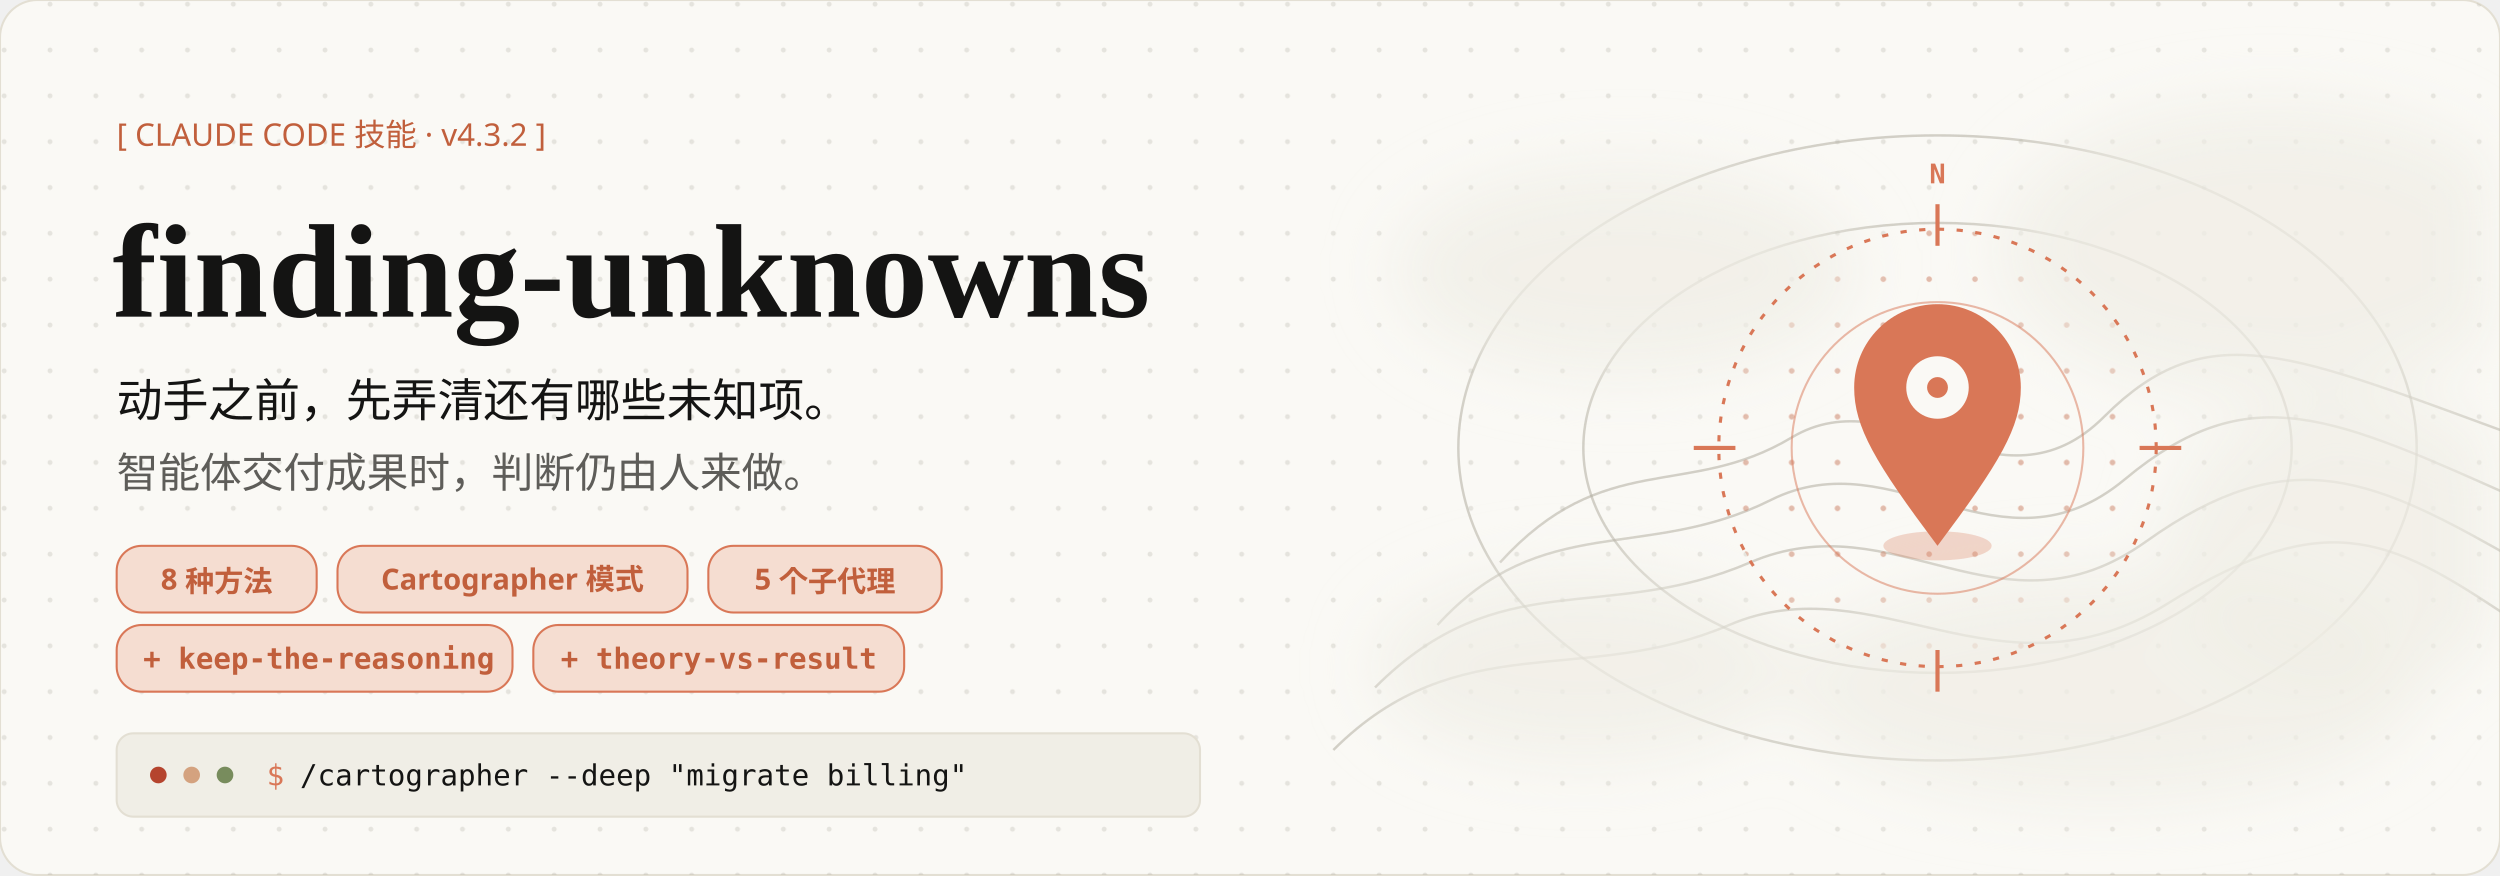
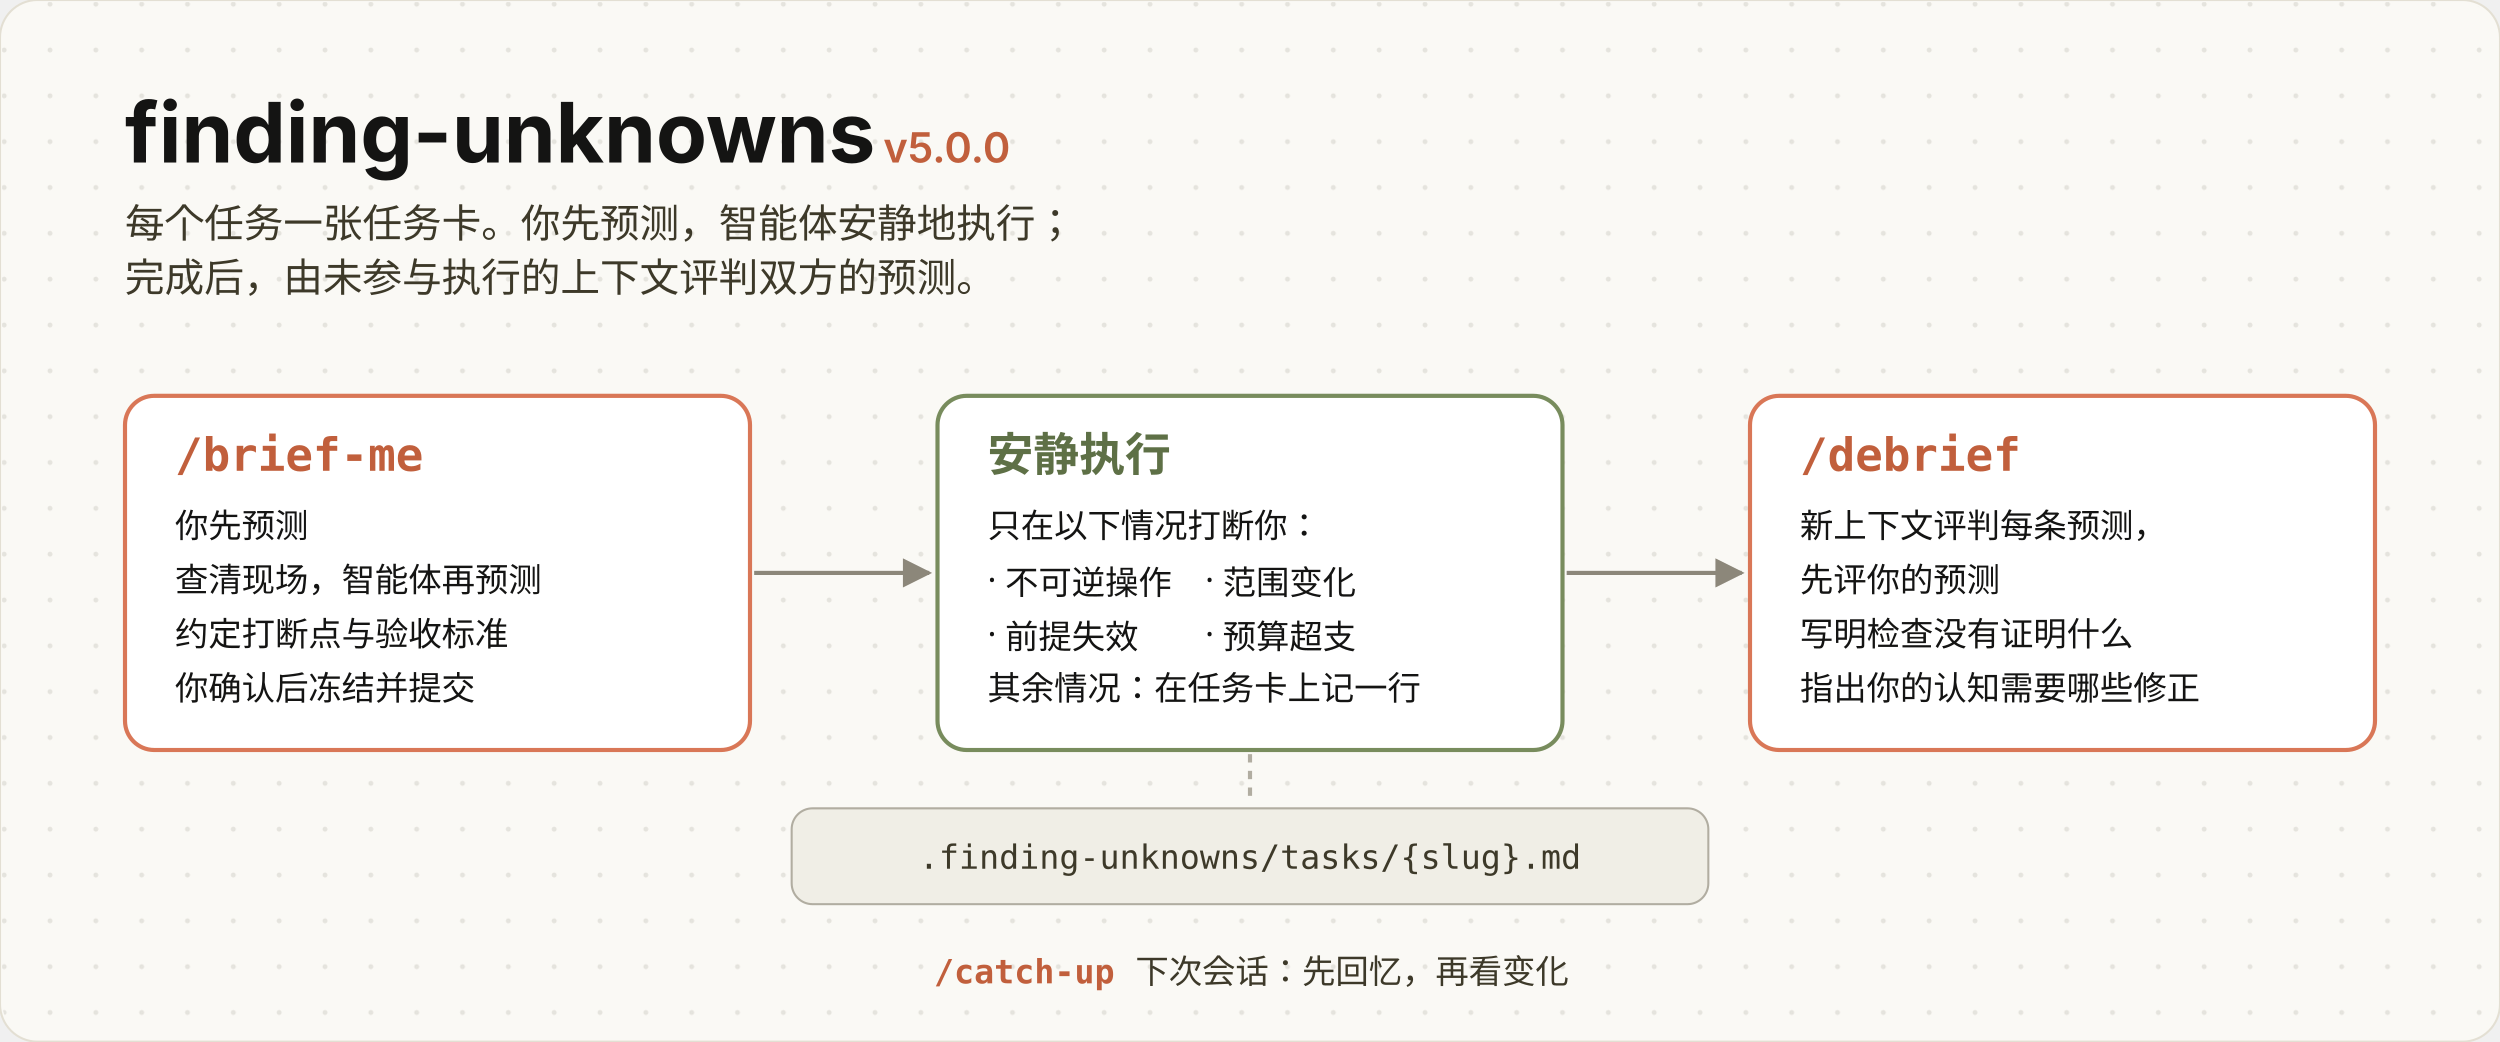
- <svg xmlns="http://www.w3.org/2000/svg" width="1200" height="420" viewBox="0 0 1200 420" role="img" aria-labelledby="t d">
+ <svg xmlns="http://www.w3.org/2000/svg" width="1200" height="500" viewBox="0 0 1200 500" role="img" aria-labelledby="t d">
  <defs>
    <pattern id="dots" width="22" height="22" patternUnits="userSpaceOnUse">
      <circle cx="2" cy="2" r="1.2" fill="#B1ADA1" opacity="0.28" />
    </pattern>
-     <pattern id="dotsb" width="22" height="22" patternUnits="userSpaceOnUse">
-       <circle cx="2" cy="2" r="1.4" fill="#D97757" opacity="0.75" />
-     </pattern>
-     <filter id="fog" x="-30%" y="-30%" width="160%" height="160%">
-       <feGaussianBlur stdDeviation="16" />
-     </filter>
-     <clipPath id="clr">
-       <circle cx="930" cy="215" r="105" />
-     </clipPath>
-     <clipPath id="frame">
-       <rect width="1200" height="420" rx="18" />
-     </clipPath>
+     <marker id="arr" viewBox="0 0 10 10" refX="9" refY="5" markerWidth="7" markerHeight="7" orient="auto-start-reverse">
+       <path d="M0 0L10 5L0 10z" fill="#8C877A" />
+     </marker>
  </defs>
-   <rect width="1200" height="420" rx="18" fill="#FAF9F5" stroke="#E3DFD3" />
-   <g clip-path="url(#frame)">
-     <rect width="1200" height="420" fill="url(#dots)" />
-     <g fill="none" stroke="#B1ADA1" stroke-opacity="0.55" stroke-width="1.2">
-       <path d="M640 360C700 300 760 330 830 300S960 340 1040 290S1150 260 1210 300" />
-       <path d="M660 330C720 270 770 300 840 270S960 310 1030 260S1140 230 1210 270" />
-       <path d="M690 300C740 245 790 270 850 240S960 280 1020 230S1120 200 1210 240" />
-       <path d="M720 270C770 215 810 240 860 210S960 250 1010 200S1100 170 1210 210" />
-       <ellipse cx="930" cy="215" rx="230" ry="150" />
-       <ellipse cx="930" cy="215" rx="170" ry="108" />
-     </g>
-     <g clip-path="url(#clr)">
-       <rect x="800" y="100" width="260" height="230" fill="url(#dotsb)" opacity="0.5" />
-     </g>
-     <g filter="url(#fog)" fill="#F0EEE6">
-       <ellipse cx="1090" cy="120" rx="130" ry="70" opacity="0.75" />
-       <ellipse cx="1010" cy="330" rx="150" ry="55" opacity="0.75" />
-       <ellipse cx="780" cy="130" rx="110" ry="50" opacity="0.75" />
-       <ellipse cx="1130" cy="260" rx="90" ry="70" opacity="0.75" />
-       <ellipse cx="760" cy="320" rx="100" ry="45" opacity="0.75" />
-     </g>
-     <circle cx="930" cy="215" r="105" fill="none" stroke="#D97757" stroke-width="1.5" stroke-dasharray="3 6" />
-     <circle cx="930" cy="215" r="70" fill="none" stroke="#D97757" stroke-opacity="0.5" stroke-width="1" />
-     <g stroke="#D97757" stroke-width="2">
-       <path d="M930 98V118M930 312V332M813 215H833M1027 215H1047" />
-     </g>
-     <g font-family="ui-monospace, SFMono-Regular, Menlo, Consolas, monospace" font-size="13" font-weight="700" fill="#D97757" text-anchor="middle">
-       <text x="930" y="88">N</text>
-     </g>
-     <ellipse cx="930" cy="262" rx="26" ry="7" fill="#D97757" opacity="0.28" />
-     <path d="M930 262C900 222 890 205 890 186a40 40 0 0 1 80 0c0 19-10 36-40 76z" fill="#D97757" />
-     <circle cx="930" cy="186" r="15" fill="#FAF9F5" />
-     <circle cx="930" cy="186" r="5" fill="#D97757" />
+   <rect width="1200" height="500" rx="18" fill="#FAF9F5" stroke="#E3DFD3" />
+   <rect x="1" y="1" width="1198" height="498" rx="18" fill="url(#dots)" />
+   <g font-family="Inter, 'Helvetica Neue', Arial, sans-serif" fill="#141413">
+     <text x="60" y="78" font-size="40" font-weight="700">finding-unknowns</text>
+     <text x="424" y="78" font-size="20" font-weight="600" fill="#C15F3C">v5.0.0</text>
+     <text x="60" y="114" font-size="19" font-family="Noto Sans SC" fill="#3D3929">每个任务一张任务卡。你先预测，智能体安静地执行；</text>
+     <text x="60" y="140" font-size="19" font-family="Noto Sans SC" fill="#3D3929">完成后，由未参与执行的上下文评判双方的预测。</text>
  </g>
-   <text x="56" y="70" font-family="Noto Sans SC, 'PingFang SC', 'Microsoft YaHei', sans-serif" font-size="15" font-weight="500" fill="#C15F3C">[ CLAUDE CODE 技能 · v4.3.2 ]</text>
-   <text x="54" y="152" font-family="Georgia, 'Times New Roman', serif" font-size="64" font-weight="700" fill="#141413">finding-unknowns</text>
-   <text x="56" y="200" font-family="Noto Sans SC, 'PingFang SC', 'Microsoft YaHei', sans-serif" font-size="22" font-weight="500" fill="#141413">动手之前，先弄清还有哪些未知项。</text>
-   <text x="56" y="234" font-family="Noto Sans SC, 'PingFang SC', 'Microsoft YaHei', sans-serif" font-size="20" font-weight="400" fill="#5E5D59">智能体交付成果时，判断仍由人来做。</text>
-   <rect x="56" y="262" width="96" height="32" rx="12" fill="#F5DDD1" stroke="#D97757" />
-   <text x="104.0" y="283" font-family="Noto Sans SC, 'PingFang SC', 'Microsoft YaHei', sans-serif" font-size="14" font-weight="700" fill="#C15F3C" text-anchor="middle">8 种方法</text>
-   <rect x="162" y="262" width="168" height="32" rx="12" fill="#F5DDD1" stroke="#D97757" />
-   <text x="246.0" y="283" font-family="Noto Sans SC, 'PingFang SC', 'Microsoft YaHei', sans-serif" font-size="14" font-weight="700" fill="#C15F3C" text-anchor="middle">Cartographer 模式</text>
-   <rect x="340" y="262" width="112" height="32" rx="12" fill="#F5DDD1" stroke="#D97757" />
-   <text x="396.0" y="283" font-family="Noto Sans SC, 'PingFang SC', 'Microsoft YaHei', sans-serif" font-size="14" font-weight="700" fill="#C15F3C" text-anchor="middle">5 个子代理</text>
-   <rect x="56" y="300" width="190" height="32" rx="12" fill="#F5DDD1" stroke="#D97757" />
-   <text x="153.0" y="321" font-family="ui-monospace, SFMono-Regular, Menlo, Consolas, monospace" font-size="14" font-weight="700" fill="#C15F3C" text-anchor="middle">+ keep-the-reasoning</text>
-   <rect x="256" y="300" width="178" height="32" rx="12" fill="#F5DDD1" stroke="#D97757" />
-   <text x="345.0" y="321" font-family="ui-monospace, SFMono-Regular, Menlo, Consolas, monospace" font-size="14" font-weight="700" fill="#C15F3C" text-anchor="middle">+ theory-vs-result</text>
-   <rect x="56" y="352" width="520" height="40" rx="8" fill="#F0EEE6" stroke="#E3DFD3" />
-   <circle cx="76" cy="372" r="4" fill="#B5442E" />
-   <circle cx="92" cy="372" r="4" fill="#D4A27F" />
-   <circle cx="108" cy="372" r="4" fill="#788C5D" />
-   <text x="128" y="377" font-family="ui-monospace, SFMono-Regular, Menlo, Consolas, monospace" font-size="14" fill="#D97757">$</text>
-   <text x="144" y="377" font-family="ui-monospace, SFMono-Regular, Menlo, Consolas, monospace" font-size="14" fill="#141413">/cartographer --deep "migrate billing"</text>
+   <g font-family="Inter, 'Helvetica Neue', Arial, sans-serif">
+     <rect x="60" y="190" width="300" height="170" rx="14" fill="#FFFFFF" stroke="#D97757" stroke-width="2" />
+     <text x="84" y="226" font-size="22" font-weight="700" fill="#C15F3C" font-family="'JetBrains Mono', Menlo, monospace">/brief-me</text>
+     <text x="84" y="258" font-size="16" fill="#141413" font-family="Noto Sans SC">你先预测</text>
+     <text x="84" y="284" font-size="16" fill="#141413" font-family="Noto Sans SC">查清现场，智能体再预测</text>
+     <text x="84" y="310" font-size="16" fill="#141413" font-family="Noto Sans SC">约定打断点与验收标准</text>
+     <text x="84" y="336" font-size="16" fill="#141413" font-family="Noto Sans SC">你确认后冻结并提交</text>
+     <rect x="450" y="190" width="300" height="170" rx="14" fill="#FFFFFF" stroke="#788C5D" stroke-width="2" />
+     <text x="474" y="226" font-size="22" font-weight="700" fill="#5E7046" font-family="Noto Sans SC">安静执行</text>
+     <text x="474" y="258" font-size="16" fill="#141413" font-family="Noto Sans SC">只在以下情况打断你：</text>
+     <text x="474" y="284" font-size="16" fill="#141413" font-family="Noto Sans SC">· 不可逆操作　· 范围变化</text>
+     <text x="474" y="310" font-size="16" fill="#141413" font-family="Noto Sans SC">· 前提失效　　· 预算超支</text>
+     <text x="474" y="336" font-size="16" fill="#141413" font-family="Noto Sans SC">其余情况：在任务卡上记一行</text>
+     <rect x="840" y="190" width="300" height="170" rx="14" fill="#FFFFFF" stroke="#D97757" stroke-width="2" />
+     <text x="864" y="226" font-size="22" font-weight="700" fill="#C15F3C" font-family="'JetBrains Mono', Menlo, monospace">/debrief</text>
+     <text x="864" y="258" font-size="16" fill="#141413" font-family="Noto Sans SC">新上下文评判每条预测，</text>
+     <text x="864" y="284" font-size="16" fill="#141413" font-family="Noto Sans SC">先评你的预测</text>
+     <text x="864" y="310" font-size="16" fill="#141413" font-family="Noto Sans SC">写明检查没有证明什么</text>
+     <text x="864" y="336" font-size="16" fill="#141413" font-family="Noto Sans SC">指出你的认知需要哪些修正</text>
+     <path d="M362 275H446" stroke="#8C877A" stroke-width="2" marker-end="url(#arr)" />
+     <path d="M752 275H836" stroke="#8C877A" stroke-width="2" marker-end="url(#arr)" />
+     <rect x="380" y="388" width="440" height="46" rx="10" fill="#F0EEE6" stroke="#B1ADA1" />
+     <text x="600" y="417" font-size="16" text-anchor="middle" fill="#3D3929" font-family="'JetBrains Mono', Menlo, monospace">.finding-unknowns/tasks/{slug}.md</text>
+     <path d="M600 362V386" stroke="#B1ADA1" stroke-width="2" stroke-dasharray="4 4" />
+     <text x="535" y="472" font-size="16" text-anchor="end" font-family="'JetBrains Mono', Menlo, monospace" font-weight="700" fill="#C15F3C">/catch-up</text>
+     <text x="545" y="472" font-size="16" font-family="Noto Sans SC" fill="#3D3929">下次会话：先回忆，再看变化</text>
+   </g>
</svg>
